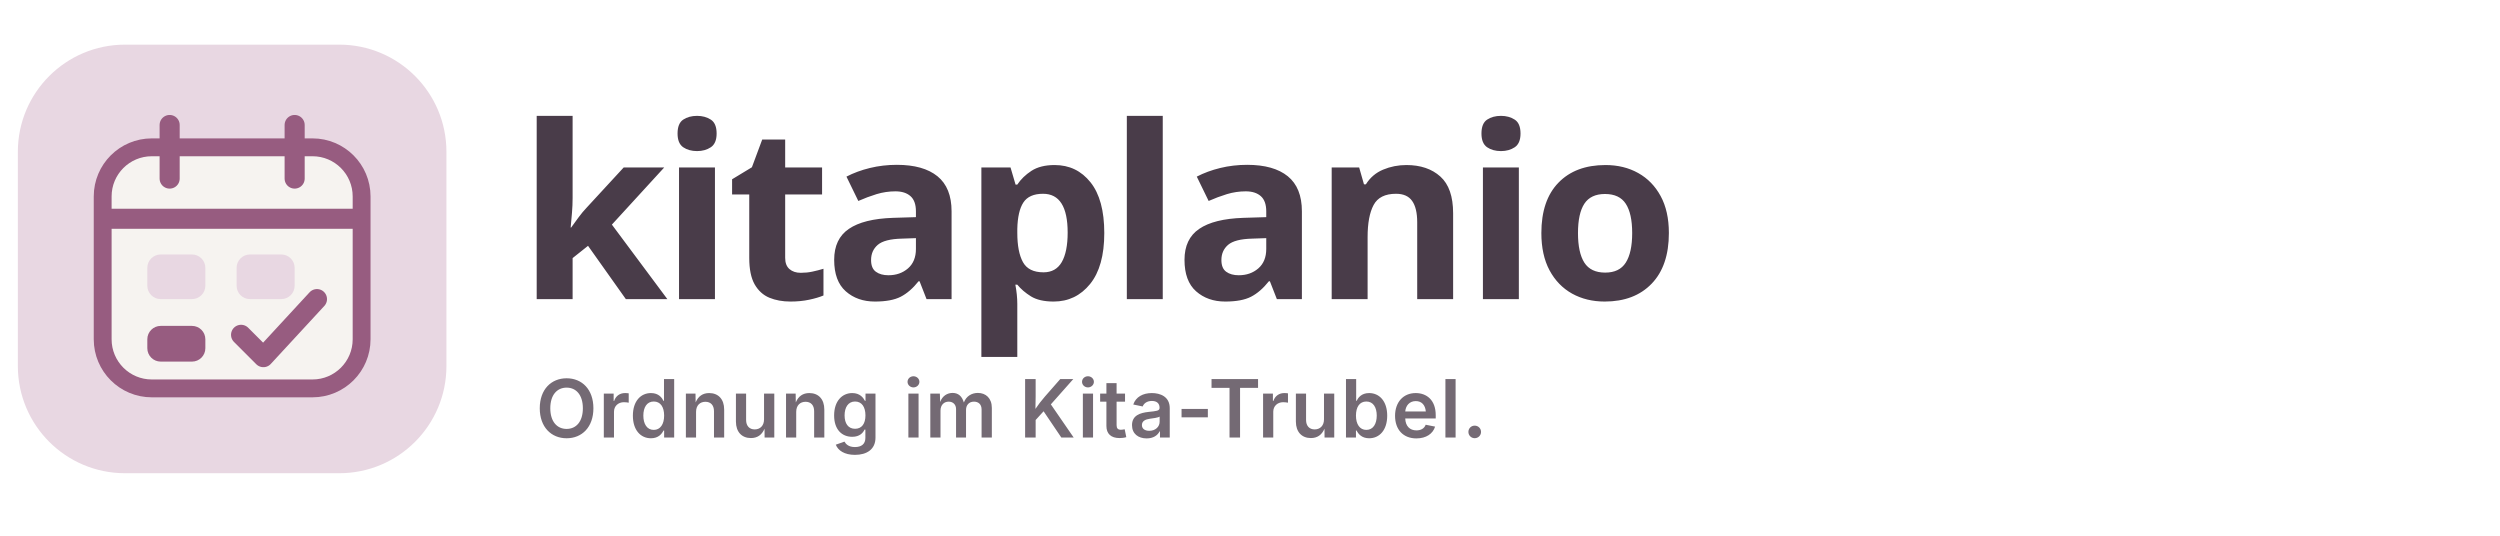
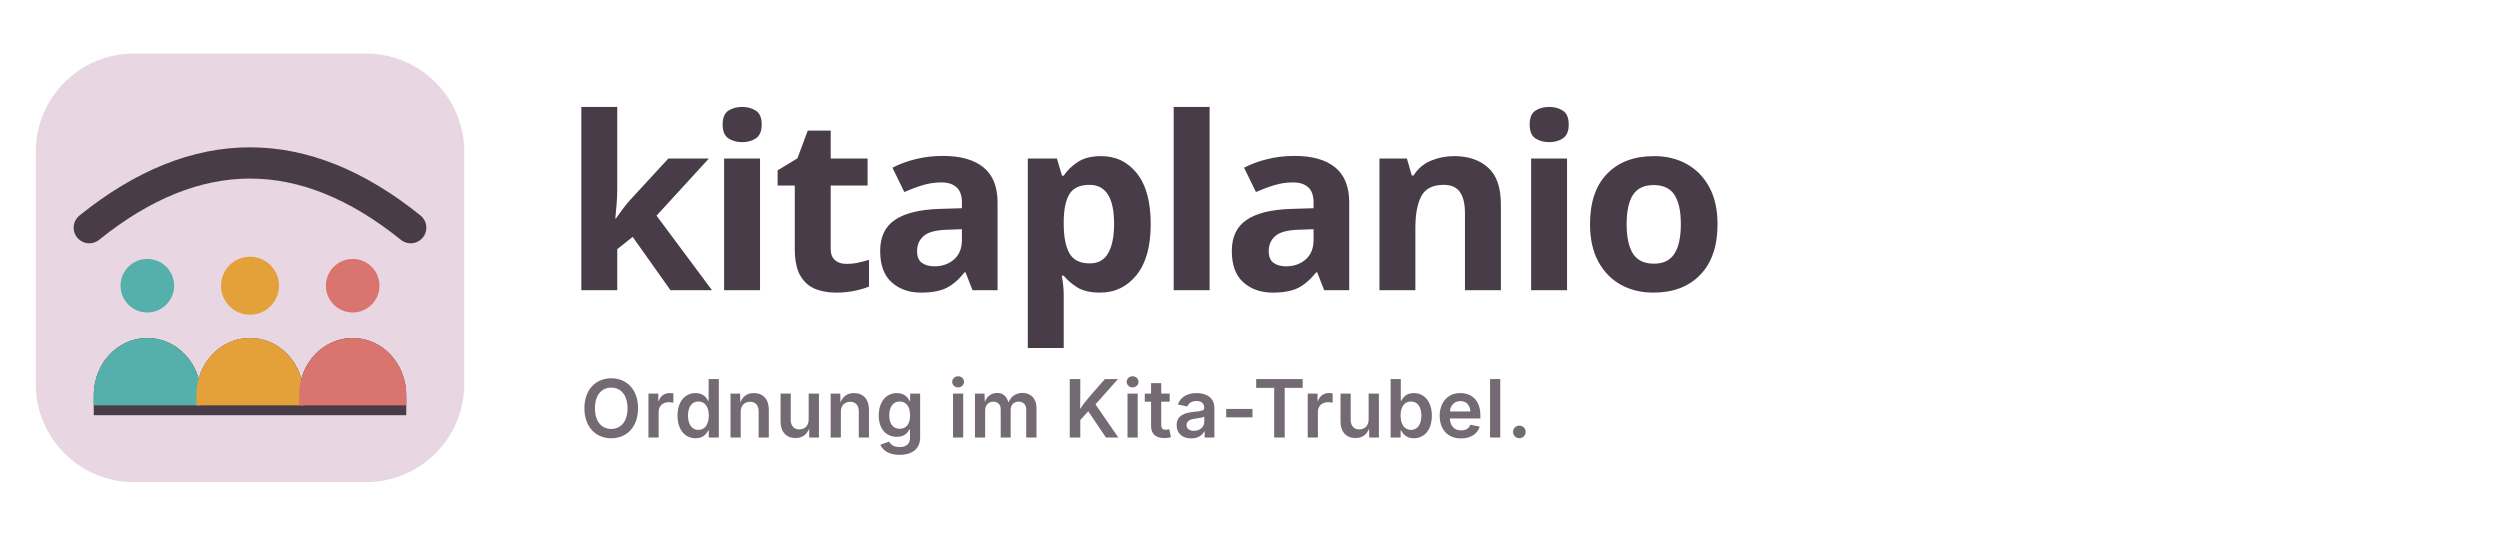
<svg xmlns="http://www.w3.org/2000/svg" viewBox="0 0 560 120" role="img" aria-labelledby="title">
-   <g transform="translate(4 10)">
-     <rect width="96" height="96" rx="24" fill="#E8D7E2" />
-     <rect x="19" y="23" width="58" height="54" rx="11" fill="#F6F3F0" stroke="#975C80" stroke-width="4" />
-     <path d="M20 39h56M34 18v12M62 18v12" fill="none" stroke="#975C80" stroke-width="4.5" stroke-linecap="round" />
-     <rect x="29" y="47" width="13" height="10" rx="3" fill="#E8D7E2" />
-     <rect x="49" y="47" width="13" height="10" rx="3" fill="#E8D7E2" />
-     <rect x="29" y="63" width="13" height="8" rx="3" fill="#975C80" />
-     <path d="m50 65 5 5 12-13" fill="none" stroke="#975C80" stroke-width="4.5" stroke-linecap="round" stroke-linejoin="round" />
+   <rect x="8" y="12" width="96" height="96" rx="22" fill="#E8D7E2" />
+   <g transform="translate(8 12)">
+     <path d="M12 39Q48 10 84 39" fill="none" stroke="#493C49" stroke-width="7" stroke-linecap="round" />
+     <circle cx="25" cy="52" r="6" fill="#55AFAA" />
+     <circle cx="48" cy="52" r="6.5" fill="#E4A13A" />
+     <circle cx="71" cy="52" r="6" fill="#DA746E" />
+     <path d="M13 81v-4.5c0-7.1 5.4-12.8 12-12.8s12 5.7 12 12.8V81Zm23 0v-4.5c0-7.1 5.4-12.8 12-12.8s12 5.7 12 12.8V81Zm23 0v-4.5c0-7.1 5.4-12.8 12-12.8s12 5.7 12 12.8V81Z" fill="#493C49" />
+     <path d="M13 78.8v-2.3c0-7.1 5.4-12.8 12-12.8s12 5.7 12 12.8v2.3Z" fill="#55AFAA" />
+     <path d="M36 78.8v-2.3c0-7.1 5.4-12.8 12-12.8s12 5.7 12 12.8v2.3Z" fill="#E4A13A" />
+     <path d="M59 78.8v-2.3c0-7.1 5.4-12.8 12-12.8s12 5.7 12 12.8v2.3Z" fill="#DA746E" />
  </g>
-   <text x="116" y="67" font-family="Nunito Sans, sans-serif" font-size="54" font-weight="900" letter-spacing="-1.6" fill="#493C49">kitaplanio</text>
-   <text x="120" y="98" font-family="Inter, sans-serif" font-size="18" font-weight="600" letter-spacing=".2" fill="#746A74">Ordnung im Kita-Trubel.</text>
+   <text x="126" y="65" font-family="Nunito Sans, sans-serif" font-size="54" font-weight="900" letter-spacing="-1.5" fill="#493C49">kitaplanio</text>
+   <text x="130" y="98" font-family="Inter, sans-serif" font-size="18" font-weight="600" letter-spacing=".2" fill="#746A74">Ordnung im Kita-Trubel.</text>
</svg>
